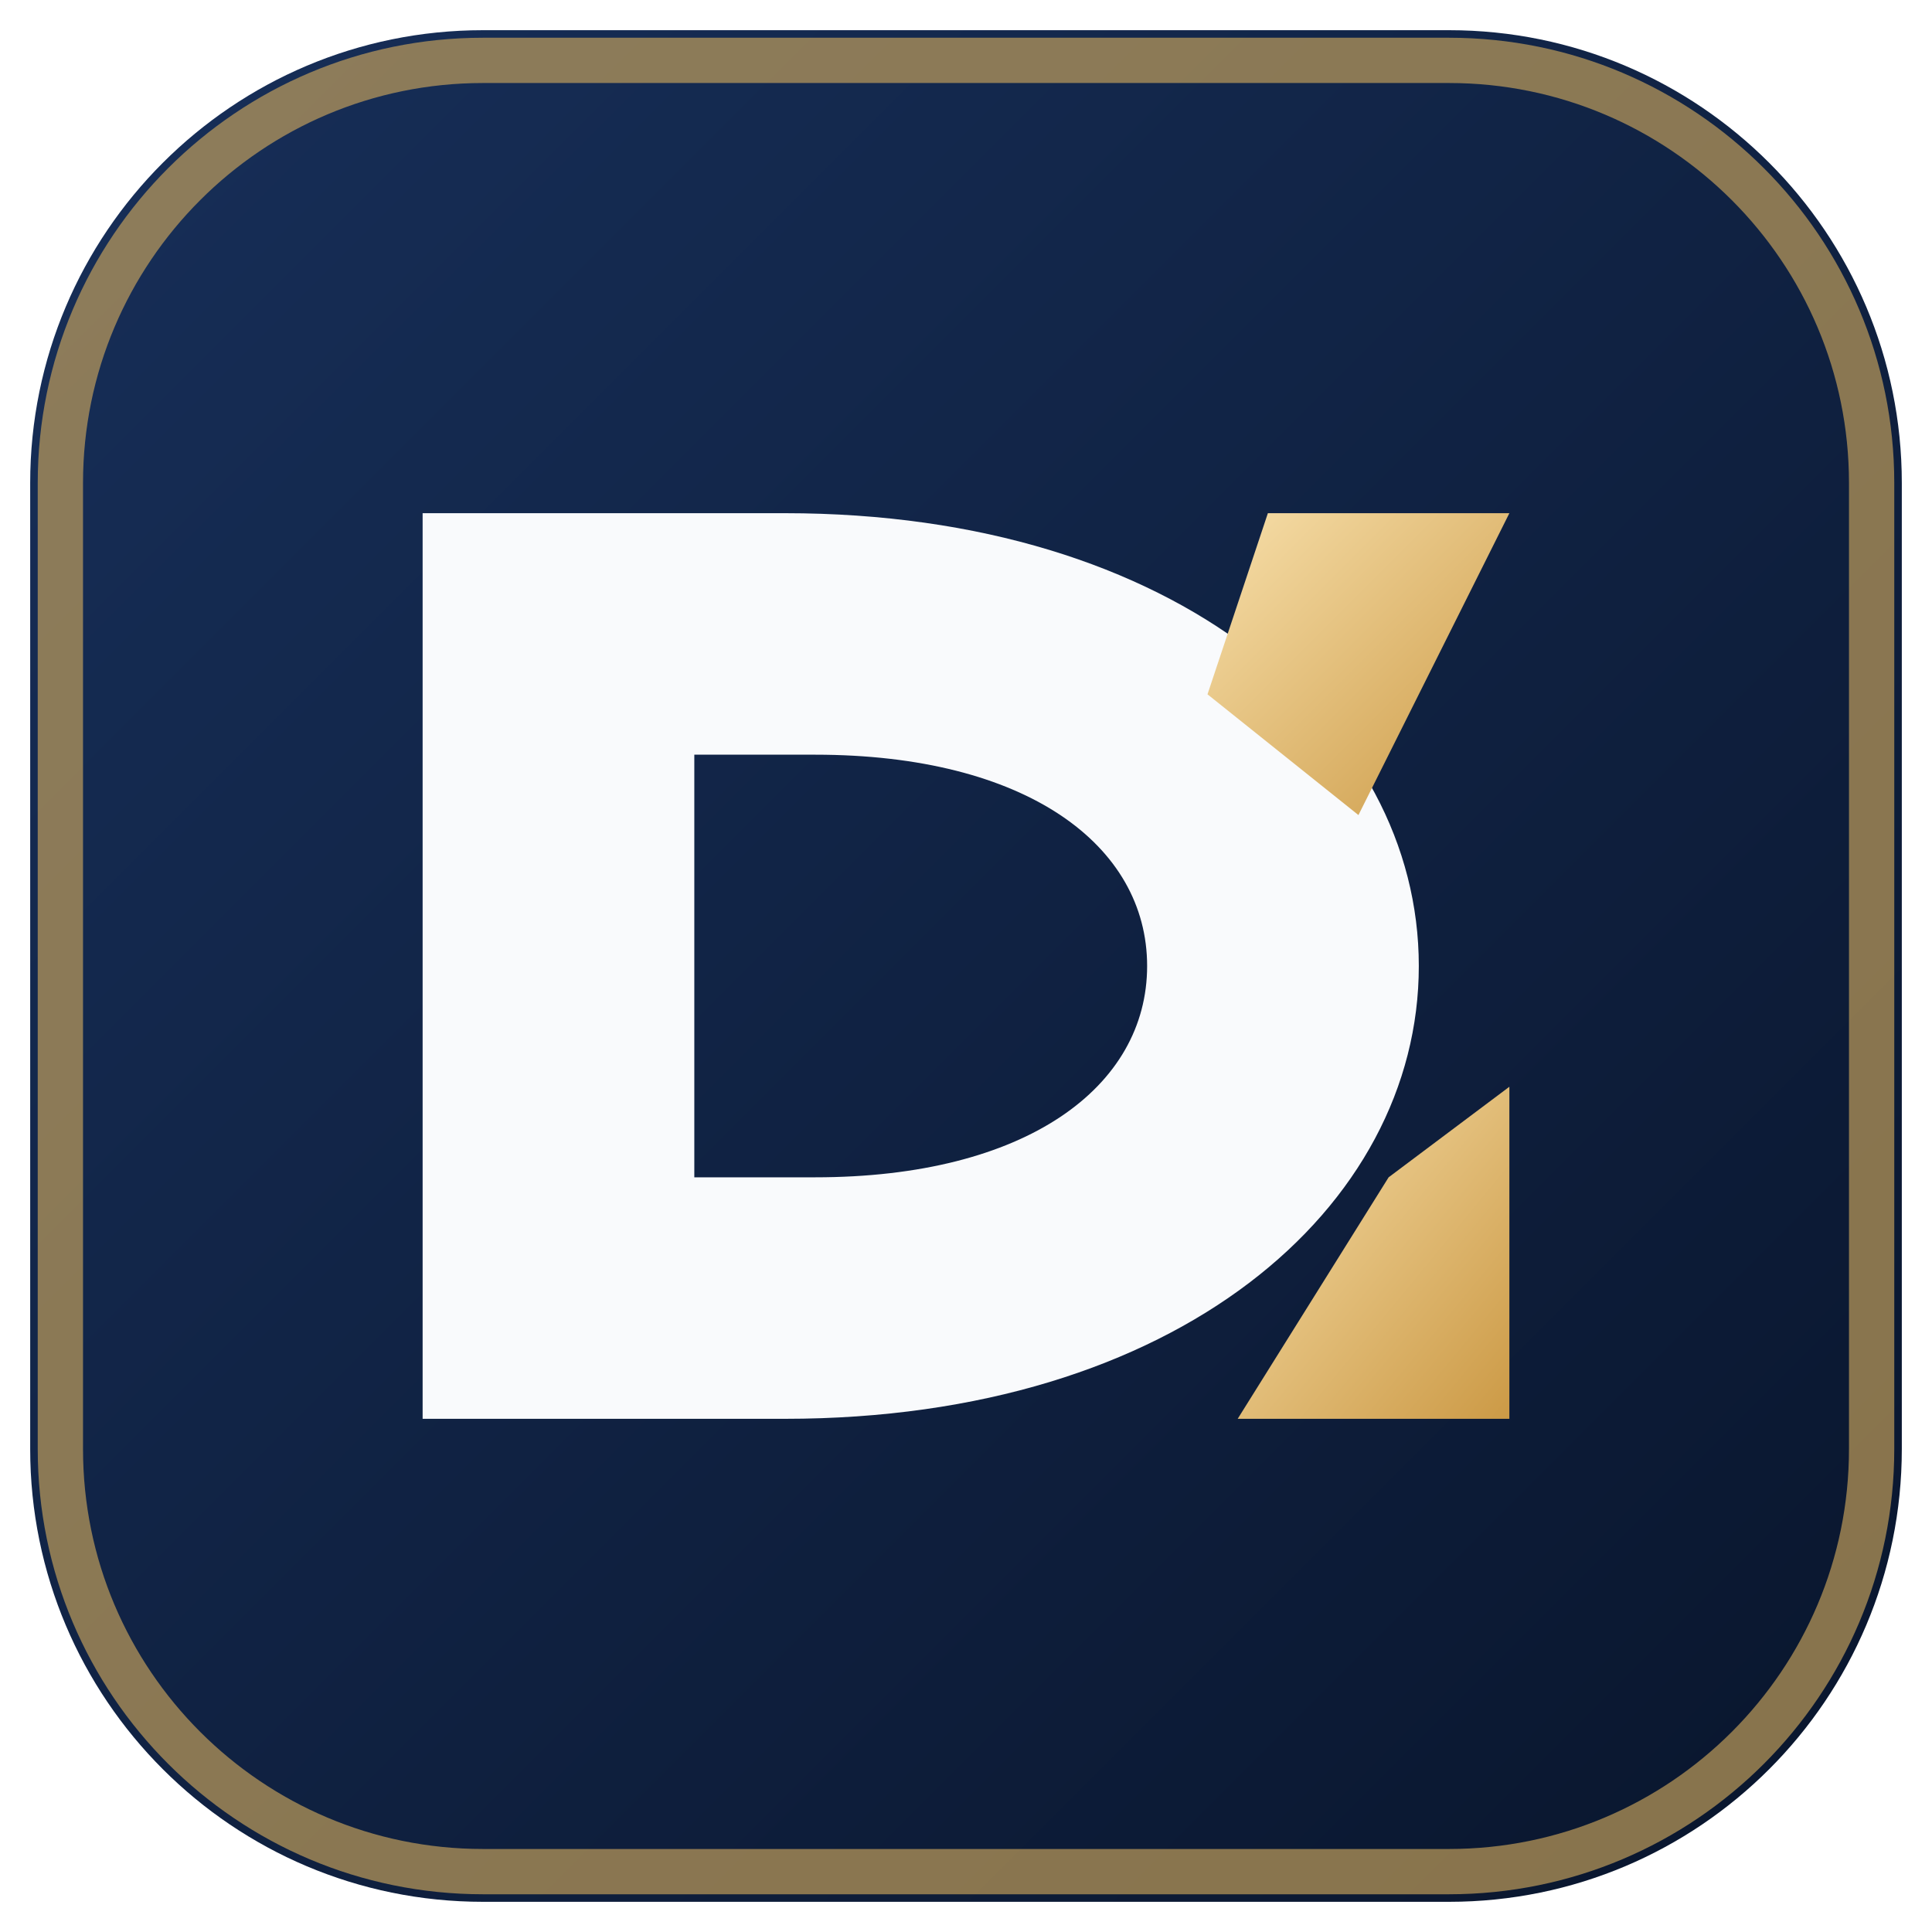
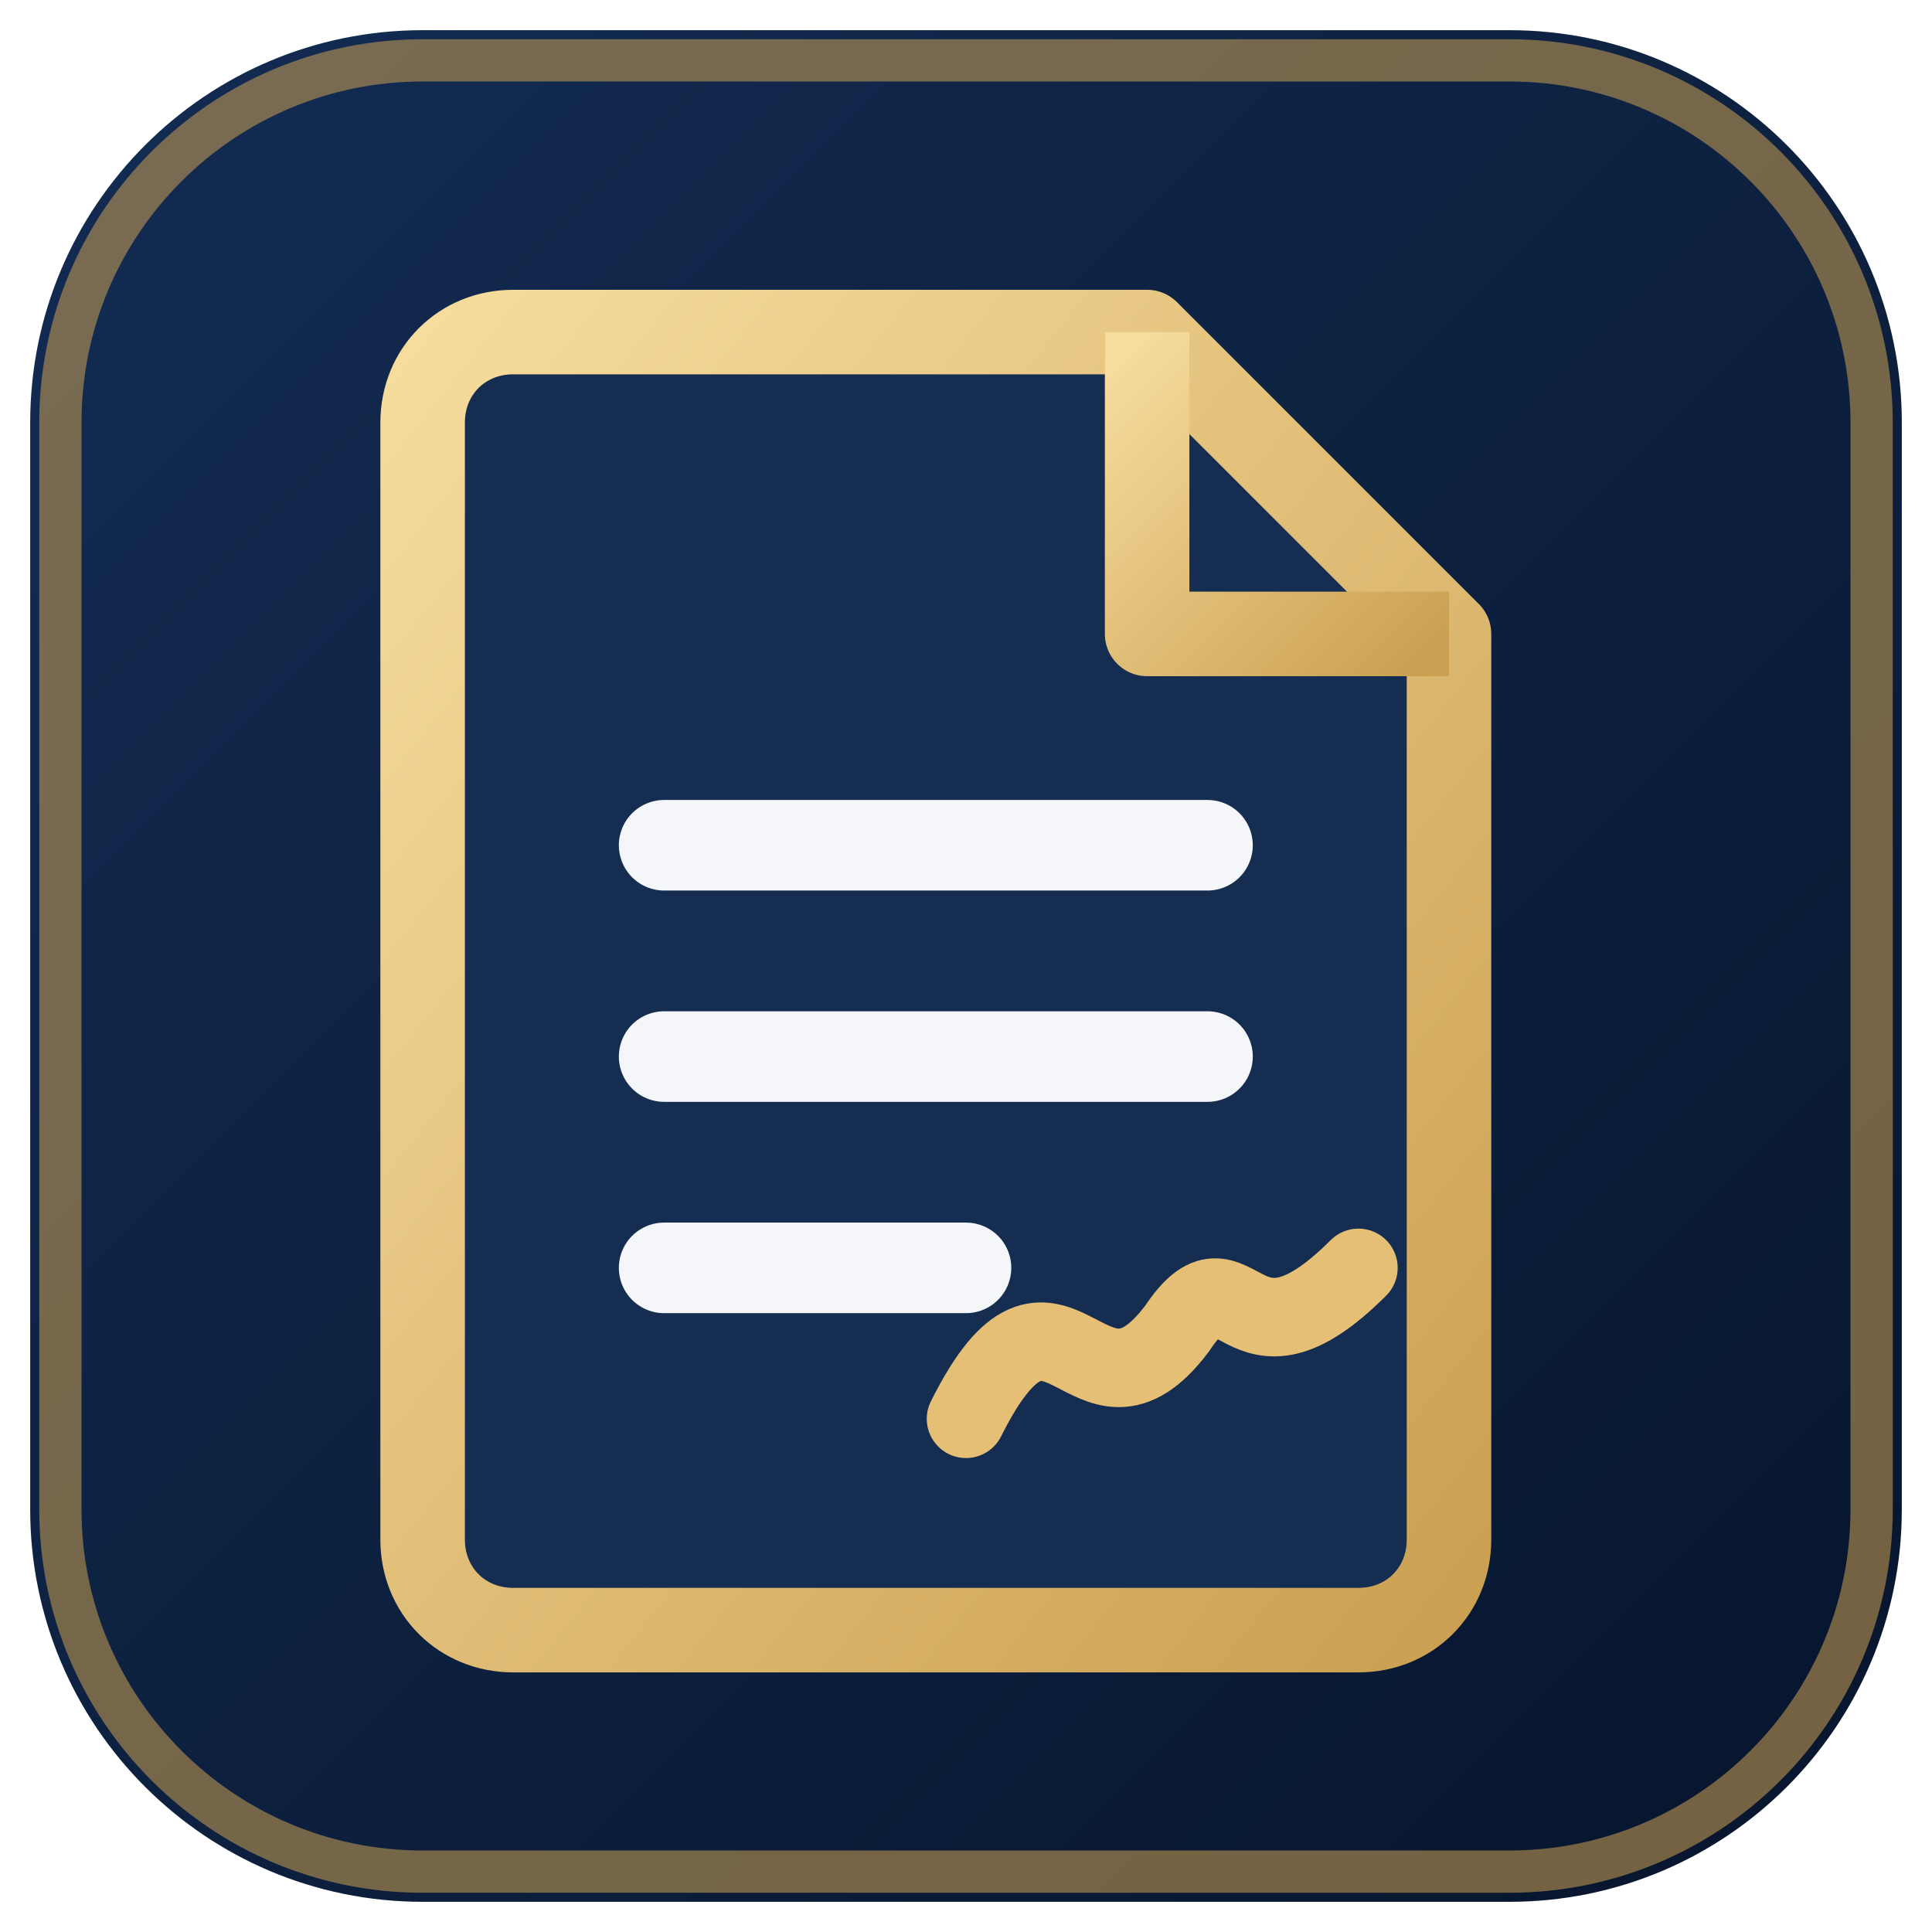
<svg xmlns="http://www.w3.org/2000/svg" viewBox="0 0 64 64">
  <defs>
-     <linearGradient id="b" x1="0" y1="0" x2="1" y2="1">
-       <stop stop-color="#172f59" />
-       <stop offset="1" stop-color="#09152c" />
+     <linearGradient id="navy" x1="0" y1="0" x2="1" y2="1">
+       <stop stop-color="#132c53" />
+       <stop offset="1" stop-color="#07152c" />
    </linearGradient>
-     <linearGradient id="g" x1="0" y1="0" x2="1" y2="1">
-       <stop stop-color="#f7dfaa" />
-       <stop offset="1" stop-color="#cc9a46" />
+     <linearGradient id="gold" x1="0" y1="0" x2="1" y2="1">
+       <stop stop-color="#f6dc9d" />
+       <stop offset="1" stop-color="#cba052" />
    </linearGradient>
  </defs>
-   <rect x="1" y="1" width="62" height="62" rx="15" fill="url(#b)" />
-   <rect x="2" y="2" width="60" height="60" rx="14" fill="none" stroke="#cda65d" stroke-opacity=".65" stroke-width="1.5" />
-   <path d="M14 17h12c13 0 21 7 21 15S39 47 26 47H14V17zm9 8v14h4c7 0 11-3 11-7s-4-7-11-7h-4z" fill="#f9fafc" />
-   <path d="M42 17h8l-5 10-5-4z" fill="url(#g)" />
-   <path d="M46 39l-5 8h9V36z" fill="url(#g)" />
+   <rect x="1" y="1" width="62" height="62" rx="13" fill="url(#navy)" />
+   <rect x="2" y="2" width="60" height="60" rx="12" fill="none" stroke="#cba052" stroke-opacity=".55" stroke-width="1.4" />
+   <path d="M17 11h21l10 10v30c0 1.7-1.3 3-3 3H17c-1.7 0-3-1.3-3-3V14c0-1.7 1.3-3 3-3z" fill="#142d50" stroke="url(#gold)" stroke-width="2.8" stroke-linejoin="round" />
+   <path d="M38 11v10h10" fill="none" stroke="url(#gold)" stroke-width="2.8" stroke-linejoin="round" />
+   <path d="M22 28h18M22 35h18M22 42h10" stroke="#f4f6fa" stroke-width="3" stroke-linecap="round" />
+   <path d="M32 47c3-6 4 1 7-3 2-3 2 2 6-2" stroke="#e5bf75" stroke-width="2.6" fill="none" stroke-linecap="round" />
</svg>
